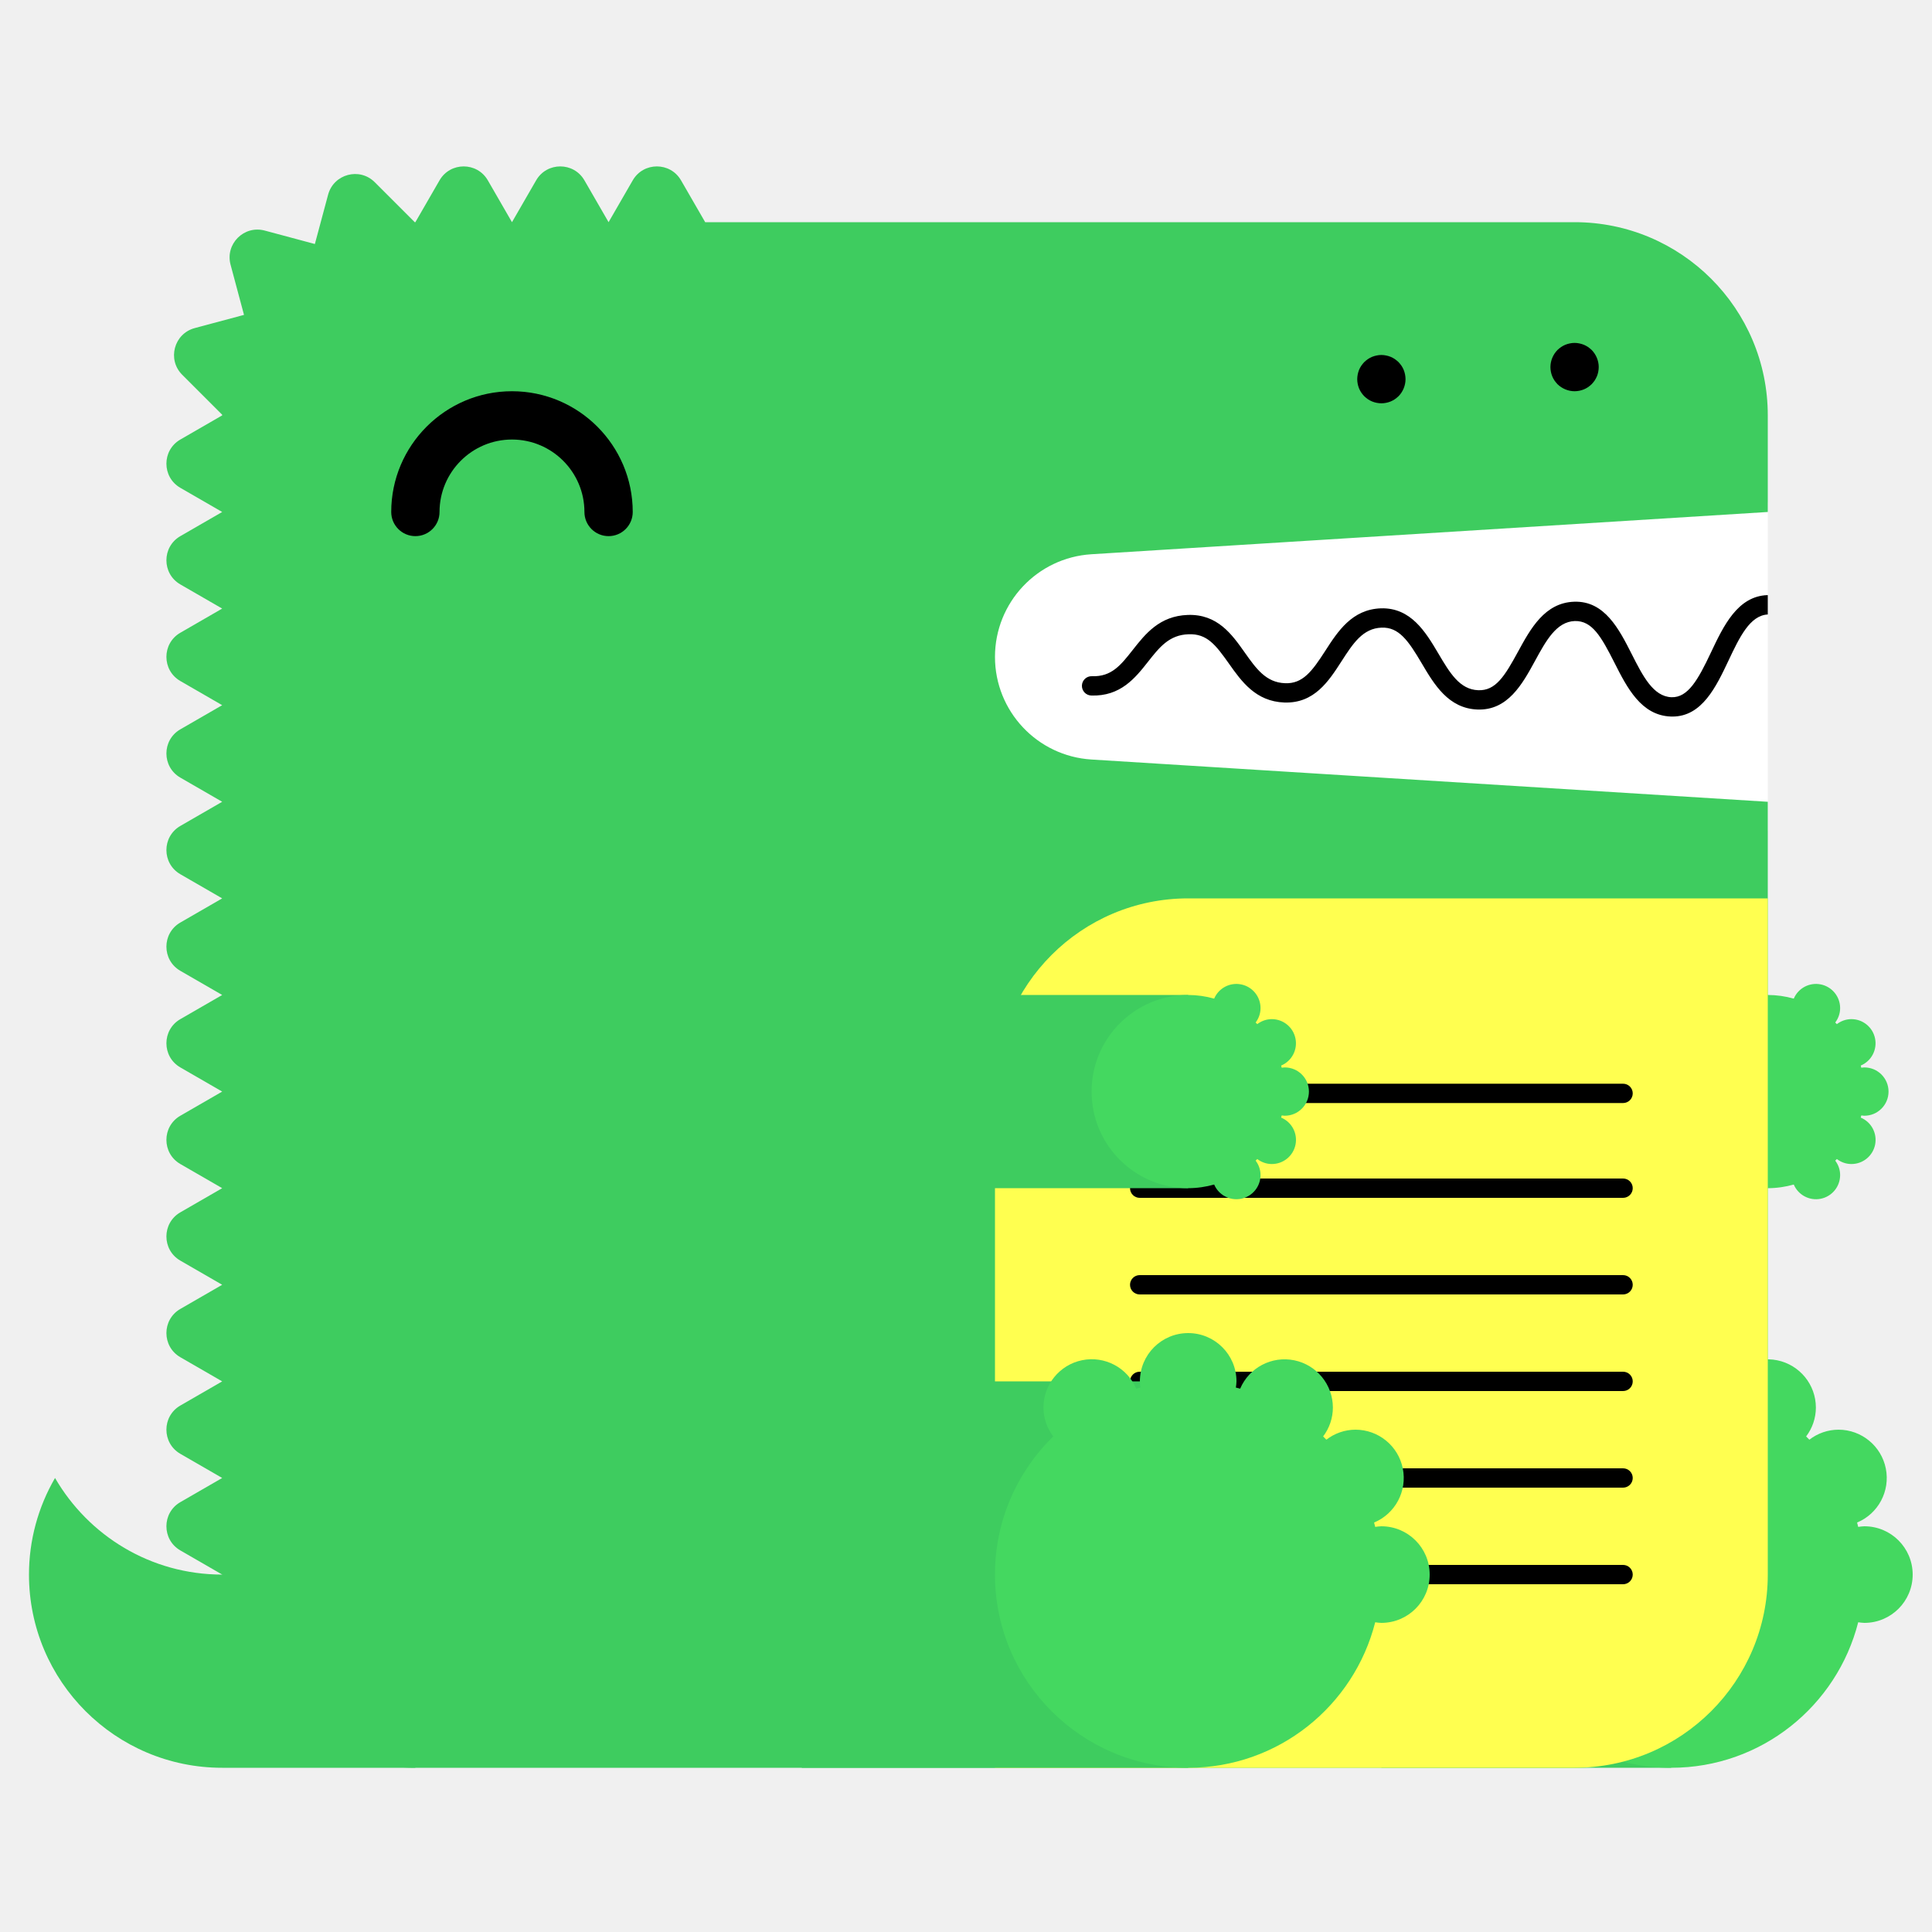
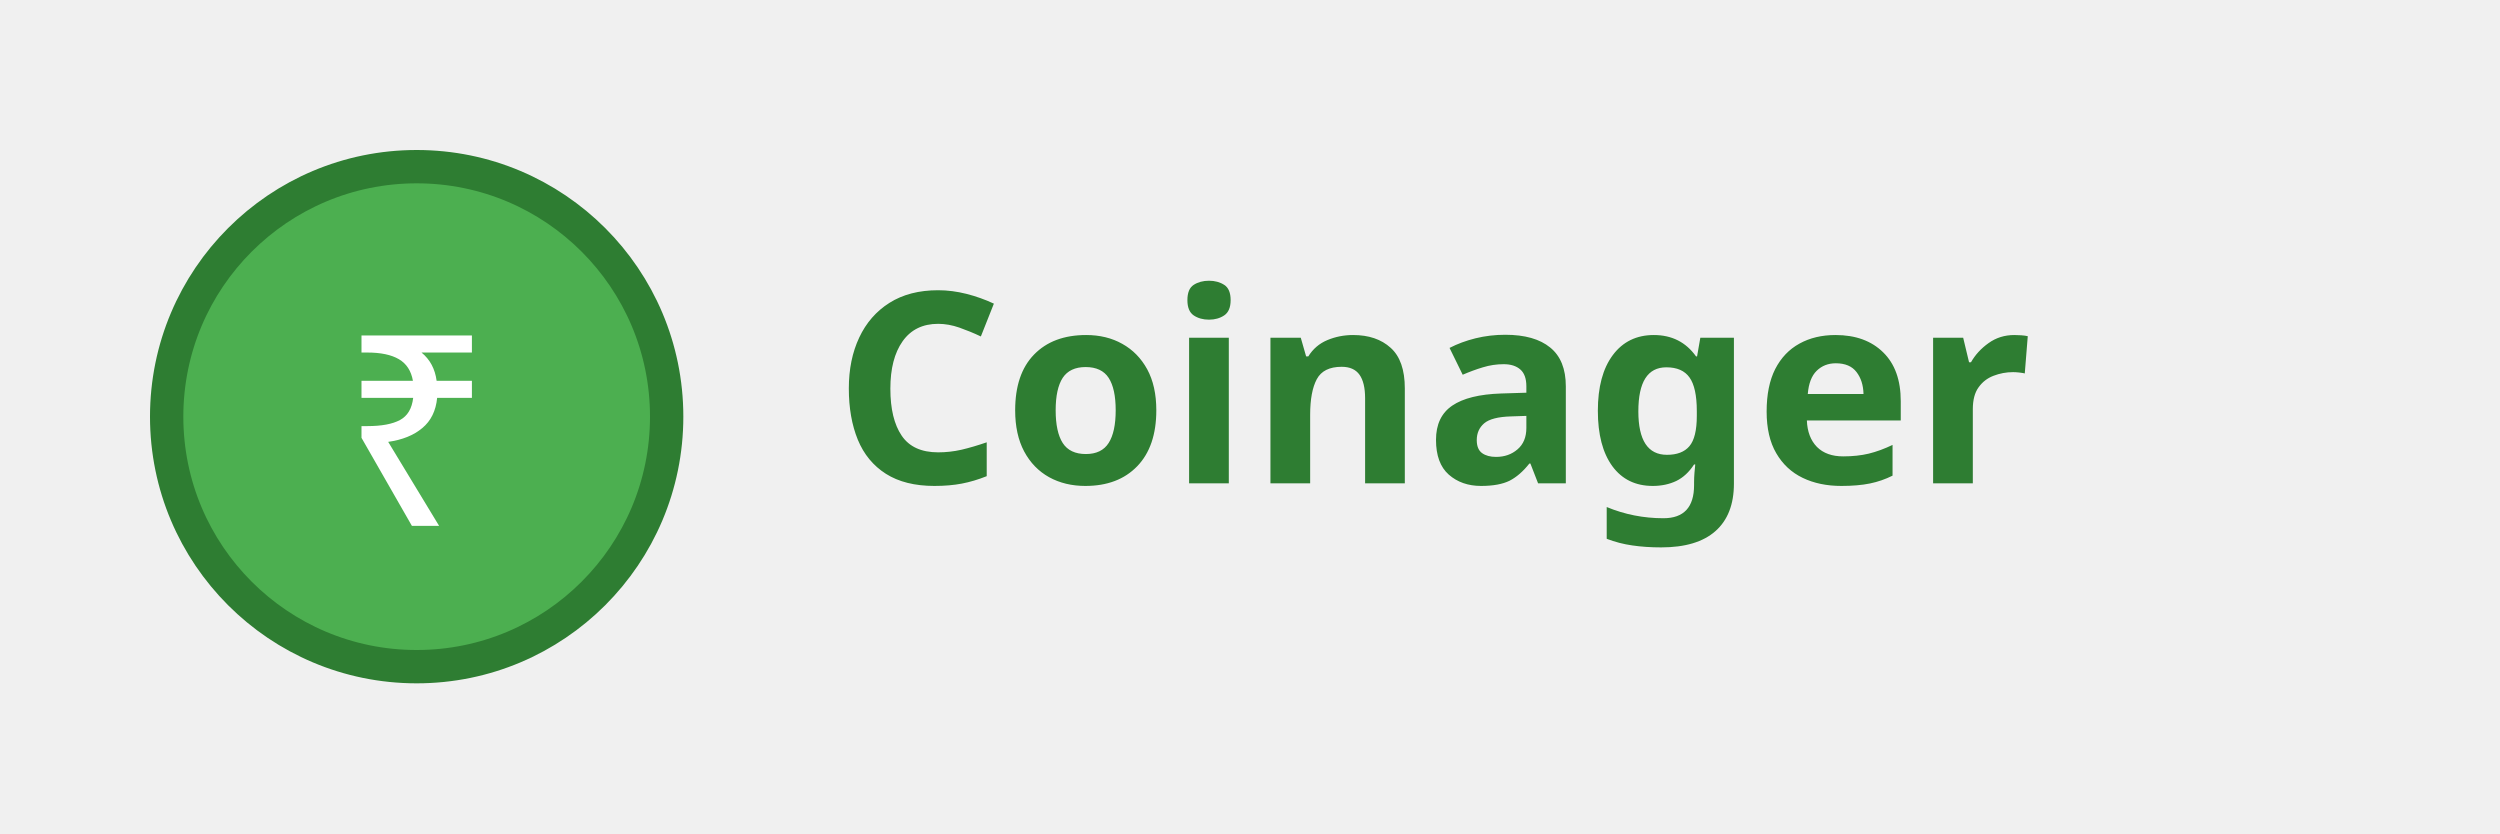
- <svg xmlns="http://www.w3.org/2000/svg" width="200" height="200" viewBox="0 0 200 200">
-   <g fill="none" fill-rule="evenodd">
-     <path fill="#FFF" d="M99 52h84v34H99z" />
-     <path d="M23 163c-7.398 0-13.843-4.027-17.303-10A19.886 19.886 0 0 0 3 163c0 11.046 8.954 20 20 20h20v-20H23z" fill="#3ECC5F" />
-     <path d="M112.98 57.376L183 53V43c0-11.046-8.954-20-20-20H73l-2.5-4.33c-1.112-1.925-3.889-1.925-5 0L63 23l-2.5-4.33c-1.111-1.925-3.889-1.925-5 0L53 23l-2.5-4.33c-1.111-1.925-3.889-1.925-5 0L43 23c-.022 0-.042.003-.065.003l-4.142-4.141c-1.57-1.571-4.252-.853-4.828 1.294l-1.369 5.104-5.192-1.392c-2.148-.575-4.111 1.389-3.535 3.536l1.39 5.193-5.102 1.367c-2.148.576-2.867 3.259-1.296 4.83l4.142 4.142c0 .021-.003.042-.003.064l-4.33 2.5c-1.925 1.111-1.925 3.889 0 5L23 53l-4.33 2.5c-1.925 1.111-1.925 3.889 0 5L23 63l-4.33 2.5c-1.925 1.111-1.925 3.889 0 5L23 73l-4.33 2.5c-1.925 1.111-1.925 3.889 0 5L23 83l-4.33 2.5c-1.925 1.111-1.925 3.889 0 5L23 93l-4.33 2.5c-1.925 1.111-1.925 3.889 0 5L23 103l-4.33 2.5c-1.925 1.111-1.925 3.889 0 5L23 113l-4.33 2.5c-1.925 1.111-1.925 3.889 0 5L23 123l-4.33 2.5c-1.925 1.111-1.925 3.889 0 5L23 133l-4.33 2.5c-1.925 1.111-1.925 3.889 0 5L23 143l-4.33 2.5c-1.925 1.111-1.925 3.889 0 5L23 153l-4.33 2.5c-1.925 1.111-1.925 3.889 0 5L23 163c0 11.046 8.954 20 20 20h120c11.046 0 20-8.954 20-20V83l-70.02-4.376A10.645 10.645 0 0 1 103 68c0-5.621 4.37-10.273 9.98-10.624" fill="#3ECC5F" />
-     <path fill="#3ECC5F" d="M143 183h30v-40h-30z" />
-     <path d="M193 158c-.219 0-.428.037-.639.064-.038-.15-.074-.301-.116-.451A5 5 0 0 0 190.32 148a4.96 4.96 0 0 0-3.016 1.036 26.531 26.531 0 0 0-.335-.336 4.955 4.955 0 0 0 1.011-2.987 5 5 0 0 0-9.599-1.959c-.148-.042-.297-.077-.445-.115.027-.211.064-.42.064-.639a5 5 0 0 0-5-5 5 5 0 0 0-5 5c0 .219.037.428.064.639-.148.038-.297.073-.445.115a4.998 4.998 0 0 0-9.599 1.959c0 1.125.384 2.151 1.011 2.987-3.717 3.632-6.031 8.693-6.031 14.3 0 11.046 8.954 20 20 20 9.339 0 17.16-6.41 19.361-15.064.211.027.42.064.639.064a5 5 0 0 0 5-5 5 5 0 0 0-5-5" fill="#44D860" />
-     <path fill="#3ECC5F" d="M153 123h30v-20h-30z" />
-     <path d="M193 115.5a2.5 2.5 0 1 0 0-5c-.109 0-.214.019-.319.032-.02-.075-.037-.15-.058-.225a2.501 2.501 0 0 0-.963-4.807c-.569 0-1.088.197-1.508.518a6.653 6.653 0 0 0-.168-.168c.314-.417.506-.931.506-1.494a2.5 2.5 0 0 0-4.8-.979A9.987 9.987 0 0 0 183 103c-5.522 0-10 4.478-10 10s4.478 10 10 10c.934 0 1.833-.138 2.69-.377a2.5 2.5 0 0 0 4.8-.979c0-.563-.192-1.077-.506-1.494.057-.055.113-.111.168-.168.42.321.939.518 1.508.518a2.5 2.5 0 0 0 .963-4.807c.021-.074.038-.15.058-.225.105.013.21.032.319.032" fill="#44D860" />
-     <path d="M63 55.5a2.5 2.5 0 0 1-2.5-2.5c0-4.136-3.364-7.5-7.5-7.5s-7.5 3.364-7.5 7.5a2.5 2.5 0 1 1-5 0c0-6.893 5.607-12.5 12.5-12.5S65.5 46.107 65.5 53a2.5 2.5 0 0 1-2.5 2.5" fill="#000" />
-     <path d="M103 183h60c11.046 0 20-8.954 20-20V93h-60c-11.046 0-20 8.954-20 20v70z" fill="#FFFF50" />
-     <path d="M168.02 124h-50.04a1 1 0 1 1 0-2h50.04a1 1 0 1 1 0 2m0 20h-50.04a1 1 0 1 1 0-2h50.04a1 1 0 1 1 0 2m0 20h-50.04a1 1 0 1 1 0-2h50.04a1 1 0 1 1 0 2m0-49.814h-50.04a1 1 0 1 1 0-2h50.04a1 1 0 1 1 0 2m0 19.814h-50.04a1 1 0 1 1 0-2h50.04a1 1 0 1 1 0 2m0 20h-50.04a1 1 0 1 1 0-2h50.04a1 1 0 1 1 0 2M183 61.611c-.012 0-.022-.006-.034-.005-3.09.105-4.552 3.196-5.842 5.923-1.346 2.85-2.387 4.703-4.093 4.647-1.889-.068-2.969-2.202-4.113-4.46-1.314-2.594-2.814-5.536-5.963-5.426-3.046.104-4.513 2.794-5.807 5.167-1.377 2.528-2.314 4.065-4.121 3.994-1.927-.07-2.951-1.805-4.136-3.813-1.321-2.236-2.848-4.75-5.936-4.664-2.994.103-4.465 2.385-5.763 4.4-1.373 2.13-2.335 3.428-4.165 3.351-1.973-.07-2.992-1.51-4.171-3.177-1.324-1.873-2.816-3.993-5.895-3.89-2.928.1-4.399 1.97-5.696 3.618-1.232 1.564-2.194 2.802-4.229 2.724a1 1 0 0 0-.072 2c3.017.101 4.545-1.8 5.872-3.487 1.177-1.496 2.193-2.787 4.193-2.855 1.926-.082 2.829 1.115 4.195 3.045 1.297 1.834 2.769 3.914 5.731 4.021 3.103.104 4.596-2.215 5.918-4.267 1.182-1.834 2.202-3.417 4.15-3.484 1.793-.067 2.769 1.35 4.145 3.681 1.297 2.197 2.766 4.686 5.787 4.796 3.125.108 4.634-2.62 5.949-5.035 1.139-2.088 2.214-4.06 4.119-4.126 1.793-.042 2.728 1.595 4.111 4.33 1.292 2.553 2.757 5.445 5.825 5.556l.169.003c3.064 0 4.518-3.075 5.805-5.794 1.139-2.41 2.217-4.68 4.067-4.773v-2z" fill="#000" />
-     <path fill="#3ECC5F" d="M83 183h40v-40H83z" />
-     <path d="M143 158c-.219 0-.428.037-.639.064-.038-.15-.074-.301-.116-.451A5 5 0 0 0 140.32 148a4.96 4.96 0 0 0-3.016 1.036 26.531 26.531 0 0 0-.335-.336 4.955 4.955 0 0 0 1.011-2.987 5 5 0 0 0-9.599-1.959c-.148-.042-.297-.077-.445-.115.027-.211.064-.42.064-.639a5 5 0 0 0-5-5 5 5 0 0 0-5 5c0 .219.037.428.064.639-.148.038-.297.073-.445.115a4.998 4.998 0 0 0-9.599 1.959c0 1.125.384 2.151 1.011 2.987-3.717 3.632-6.031 8.693-6.031 14.3 0 11.046 8.954 20 20 20 9.339 0 17.16-6.41 19.361-15.064.211.027.42.064.639.064a5 5 0 0 0 5-5 5 5 0 0 0-5-5" fill="#44D860" />
-     <path fill="#3ECC5F" d="M83 123h40v-20H83z" />
-     <path d="M133 115.5a2.5 2.5 0 1 0 0-5c-.109 0-.214.019-.319.032-.02-.075-.037-.15-.058-.225a2.501 2.501 0 0 0-.963-4.807c-.569 0-1.088.197-1.508.518a6.653 6.653 0 0 0-.168-.168c.314-.417.506-.931.506-1.494a2.5 2.5 0 0 0-4.8-.979A9.987 9.987 0 0 0 123 103c-5.522 0-10 4.478-10 10s4.478 10 10 10c.934 0 1.833-.138 2.69-.377a2.5 2.5 0 0 0 4.8-.979c0-.563-.192-1.077-.506-1.494.057-.055.113-.111.168-.168.42.321.939.518 1.508.518a2.5 2.5 0 0 0 .963-4.807c.021-.074.038-.15.058-.225.105.013.21.032.319.032" fill="#44D860" />
-     <path d="M143 41.75c-.16 0-.33-.02-.49-.05a2.52 2.52 0 0 1-.47-.14c-.15-.06-.29-.14-.431-.23-.13-.09-.259-.2-.38-.31-.109-.12-.219-.24-.309-.38s-.17-.28-.231-.43a2.619 2.619 0 0 1-.189-.96c0-.16.02-.33.05-.49.03-.16.08-.31.139-.47.061-.15.141-.29.231-.43.09-.13.2-.26.309-.38.121-.11.25-.22.38-.31.141-.09.281-.17.431-.23.149-.06.31-.11.47-.14.32-.07.65-.07.98 0 .159.03.32.08.47.14.149.06.29.14.43.23.13.09.259.2.38.31.11.12.22.25.31.38.09.14.17.28.23.43.06.16.11.31.14.47.029.16.05.33.05.49 0 .66-.271 1.31-.73 1.77-.121.11-.25.22-.38.31-.14.09-.281.17-.43.23a2.565 2.565 0 0 1-.96.19m20-1.25c-.66 0-1.3-.27-1.771-.73a3.802 3.802 0 0 1-.309-.38c-.09-.14-.17-.28-.231-.43a2.619 2.619 0 0 1-.189-.96c0-.66.27-1.3.729-1.77.121-.11.25-.22.38-.31.141-.09.281-.17.431-.23.149-.06.31-.11.47-.14.32-.07.66-.07.98 0 .159.03.32.08.47.14.149.06.29.14.43.23.13.09.259.2.38.31.459.47.73 1.11.73 1.77 0 .16-.021.33-.05.49-.03.16-.08.32-.14.47-.07.15-.14.29-.23.43-.09.13-.2.26-.31.38-.121.11-.25.22-.38.31-.14.09-.281.17-.43.23a2.565 2.565 0 0 1-.96.19" fill="#000" />
-   </g>
+ <svg xmlns="http://www.w3.org/2000/svg" width="300" height="100">
+   <defs>
+     <style>
+             .coin {
+             fill: #4CAF50;
+             stroke: #2E7D32;
+             stroke-width: 4;
+             }
+             .symbol {
+             fill: #ffffff;
+             font-size: 32px;
+             font-family: Arial, sans-serif;
+             dominant-baseline: middle;
+             text-anchor: middle;
+             }
+             .text {
+             fill: #2E7D32;
+             font-size: 32px;
+             font-family: "Segoe UI", sans-serif;
+             font-weight: bold;
+             }
+         </style>
+   </defs>
+   <circle class="coin" cx="50" cy="50" r="30" />
+   <text class="symbol" x="50" y="52">₹</text>
+   <text class="text" x="100" y="58">Coinager</text>
</svg>
